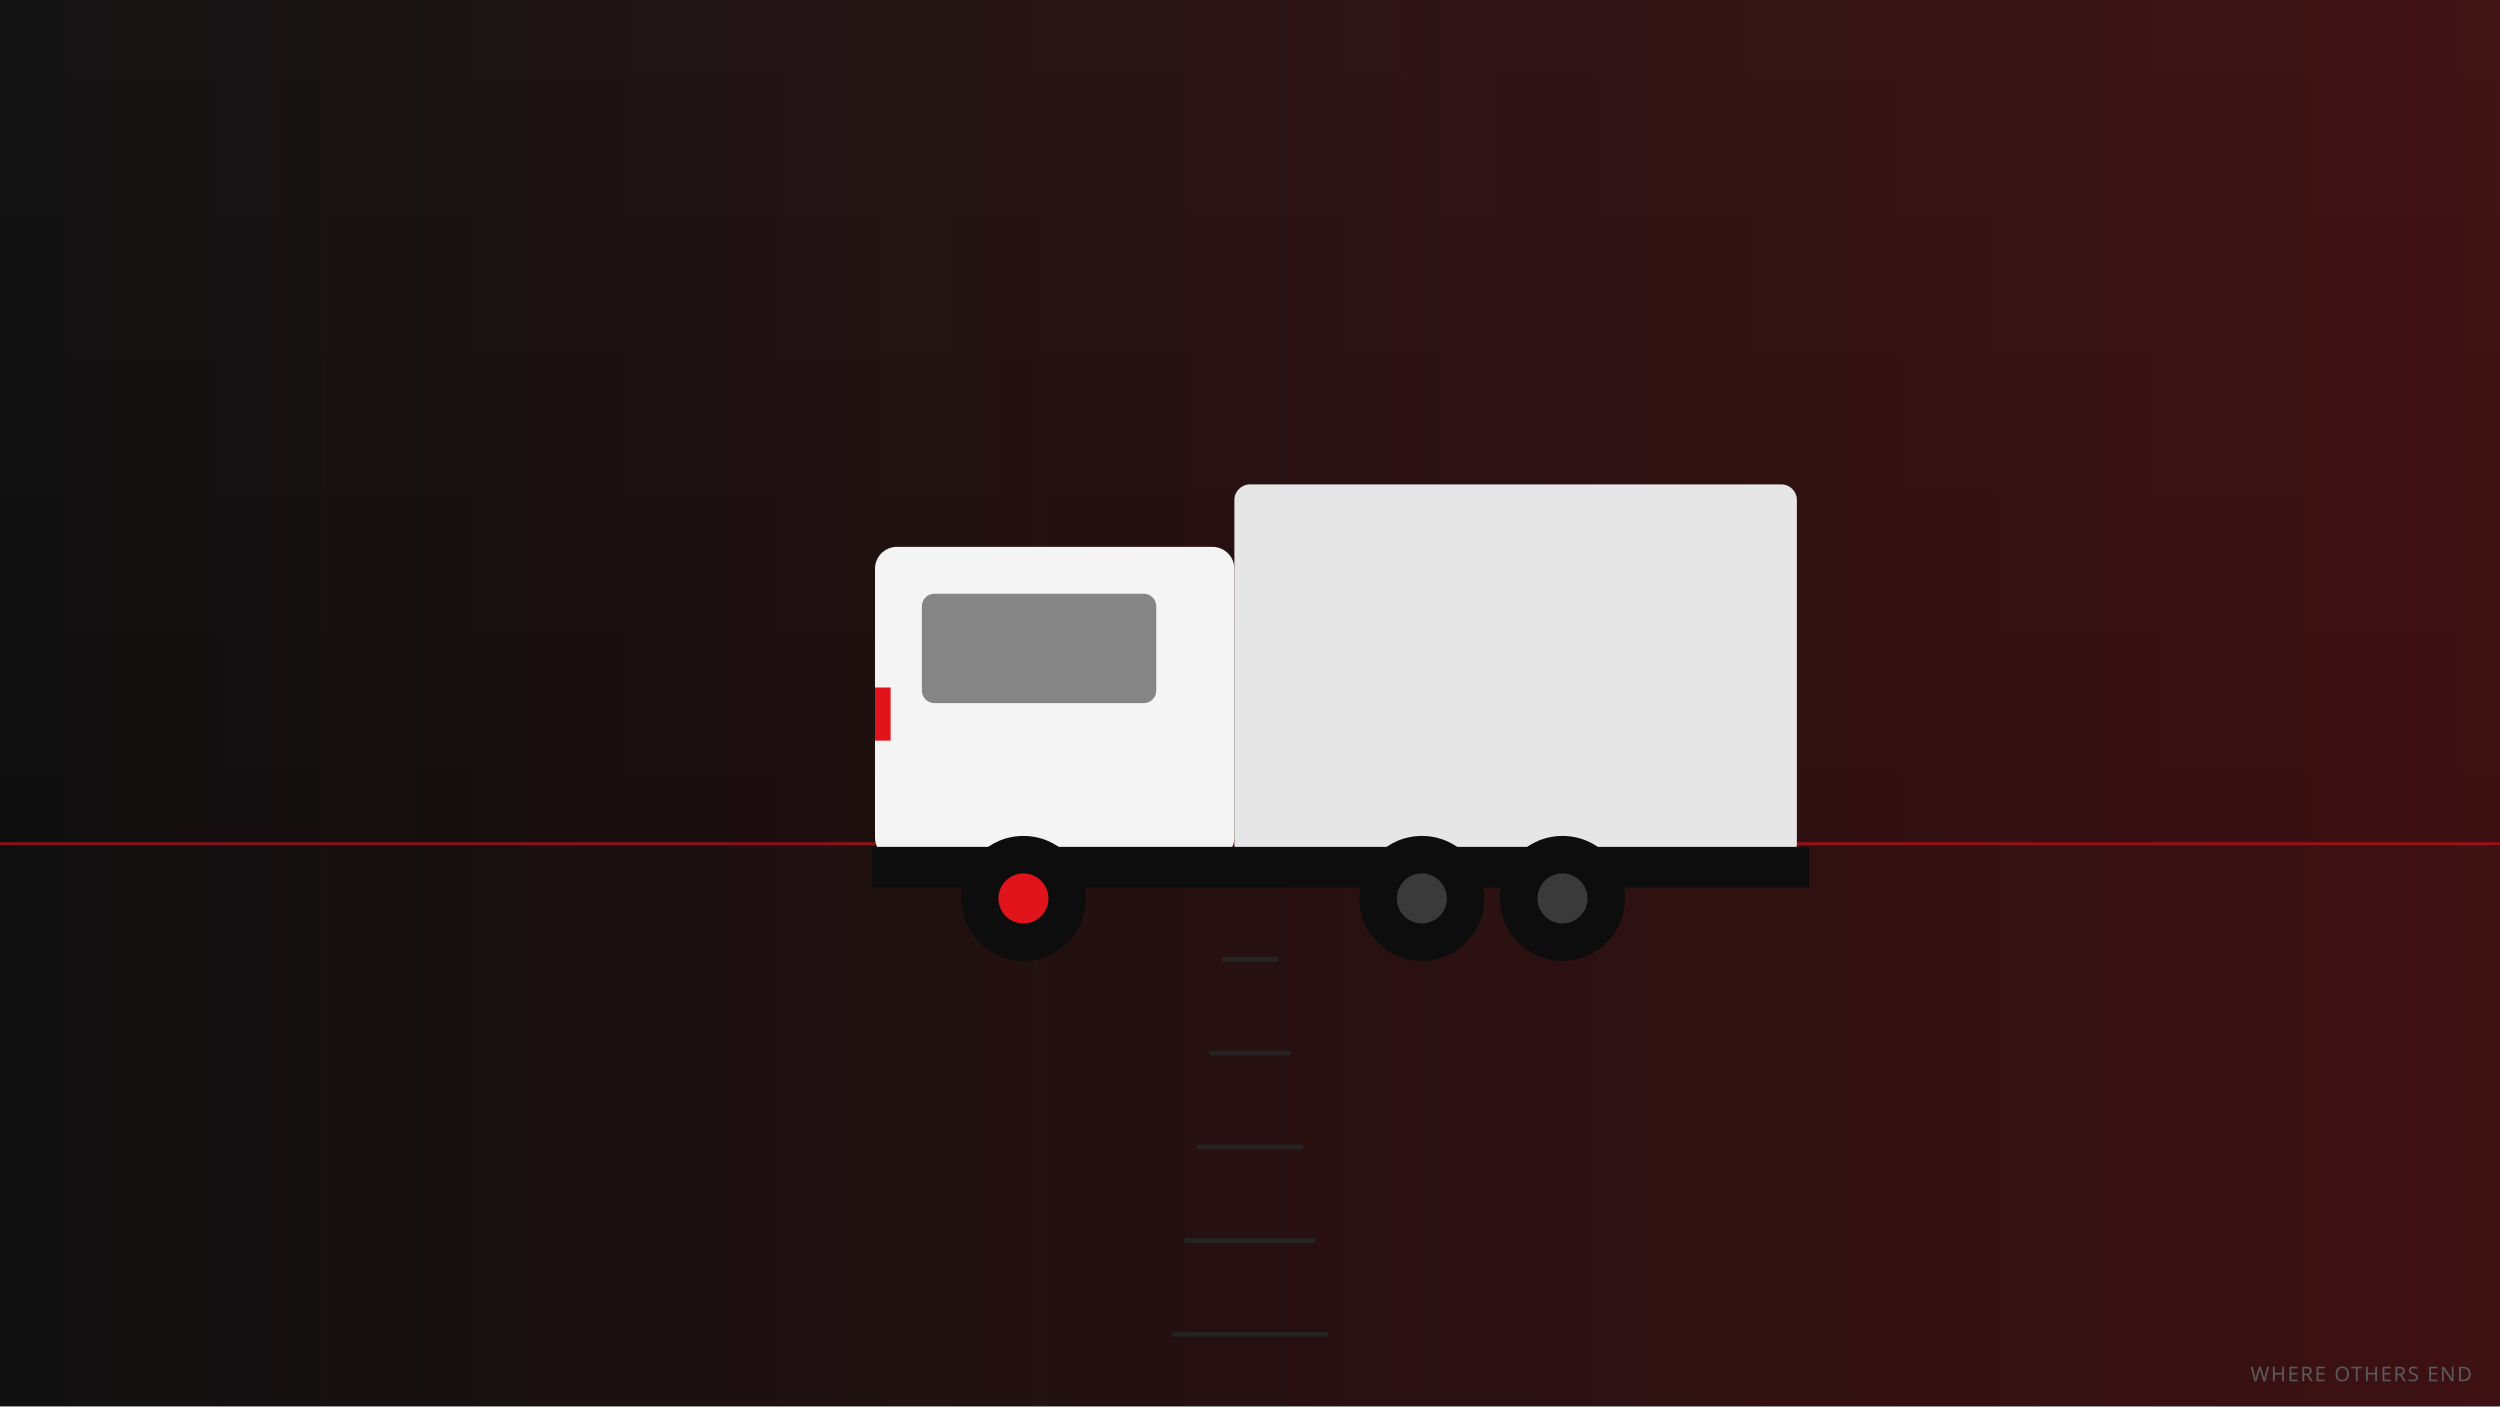
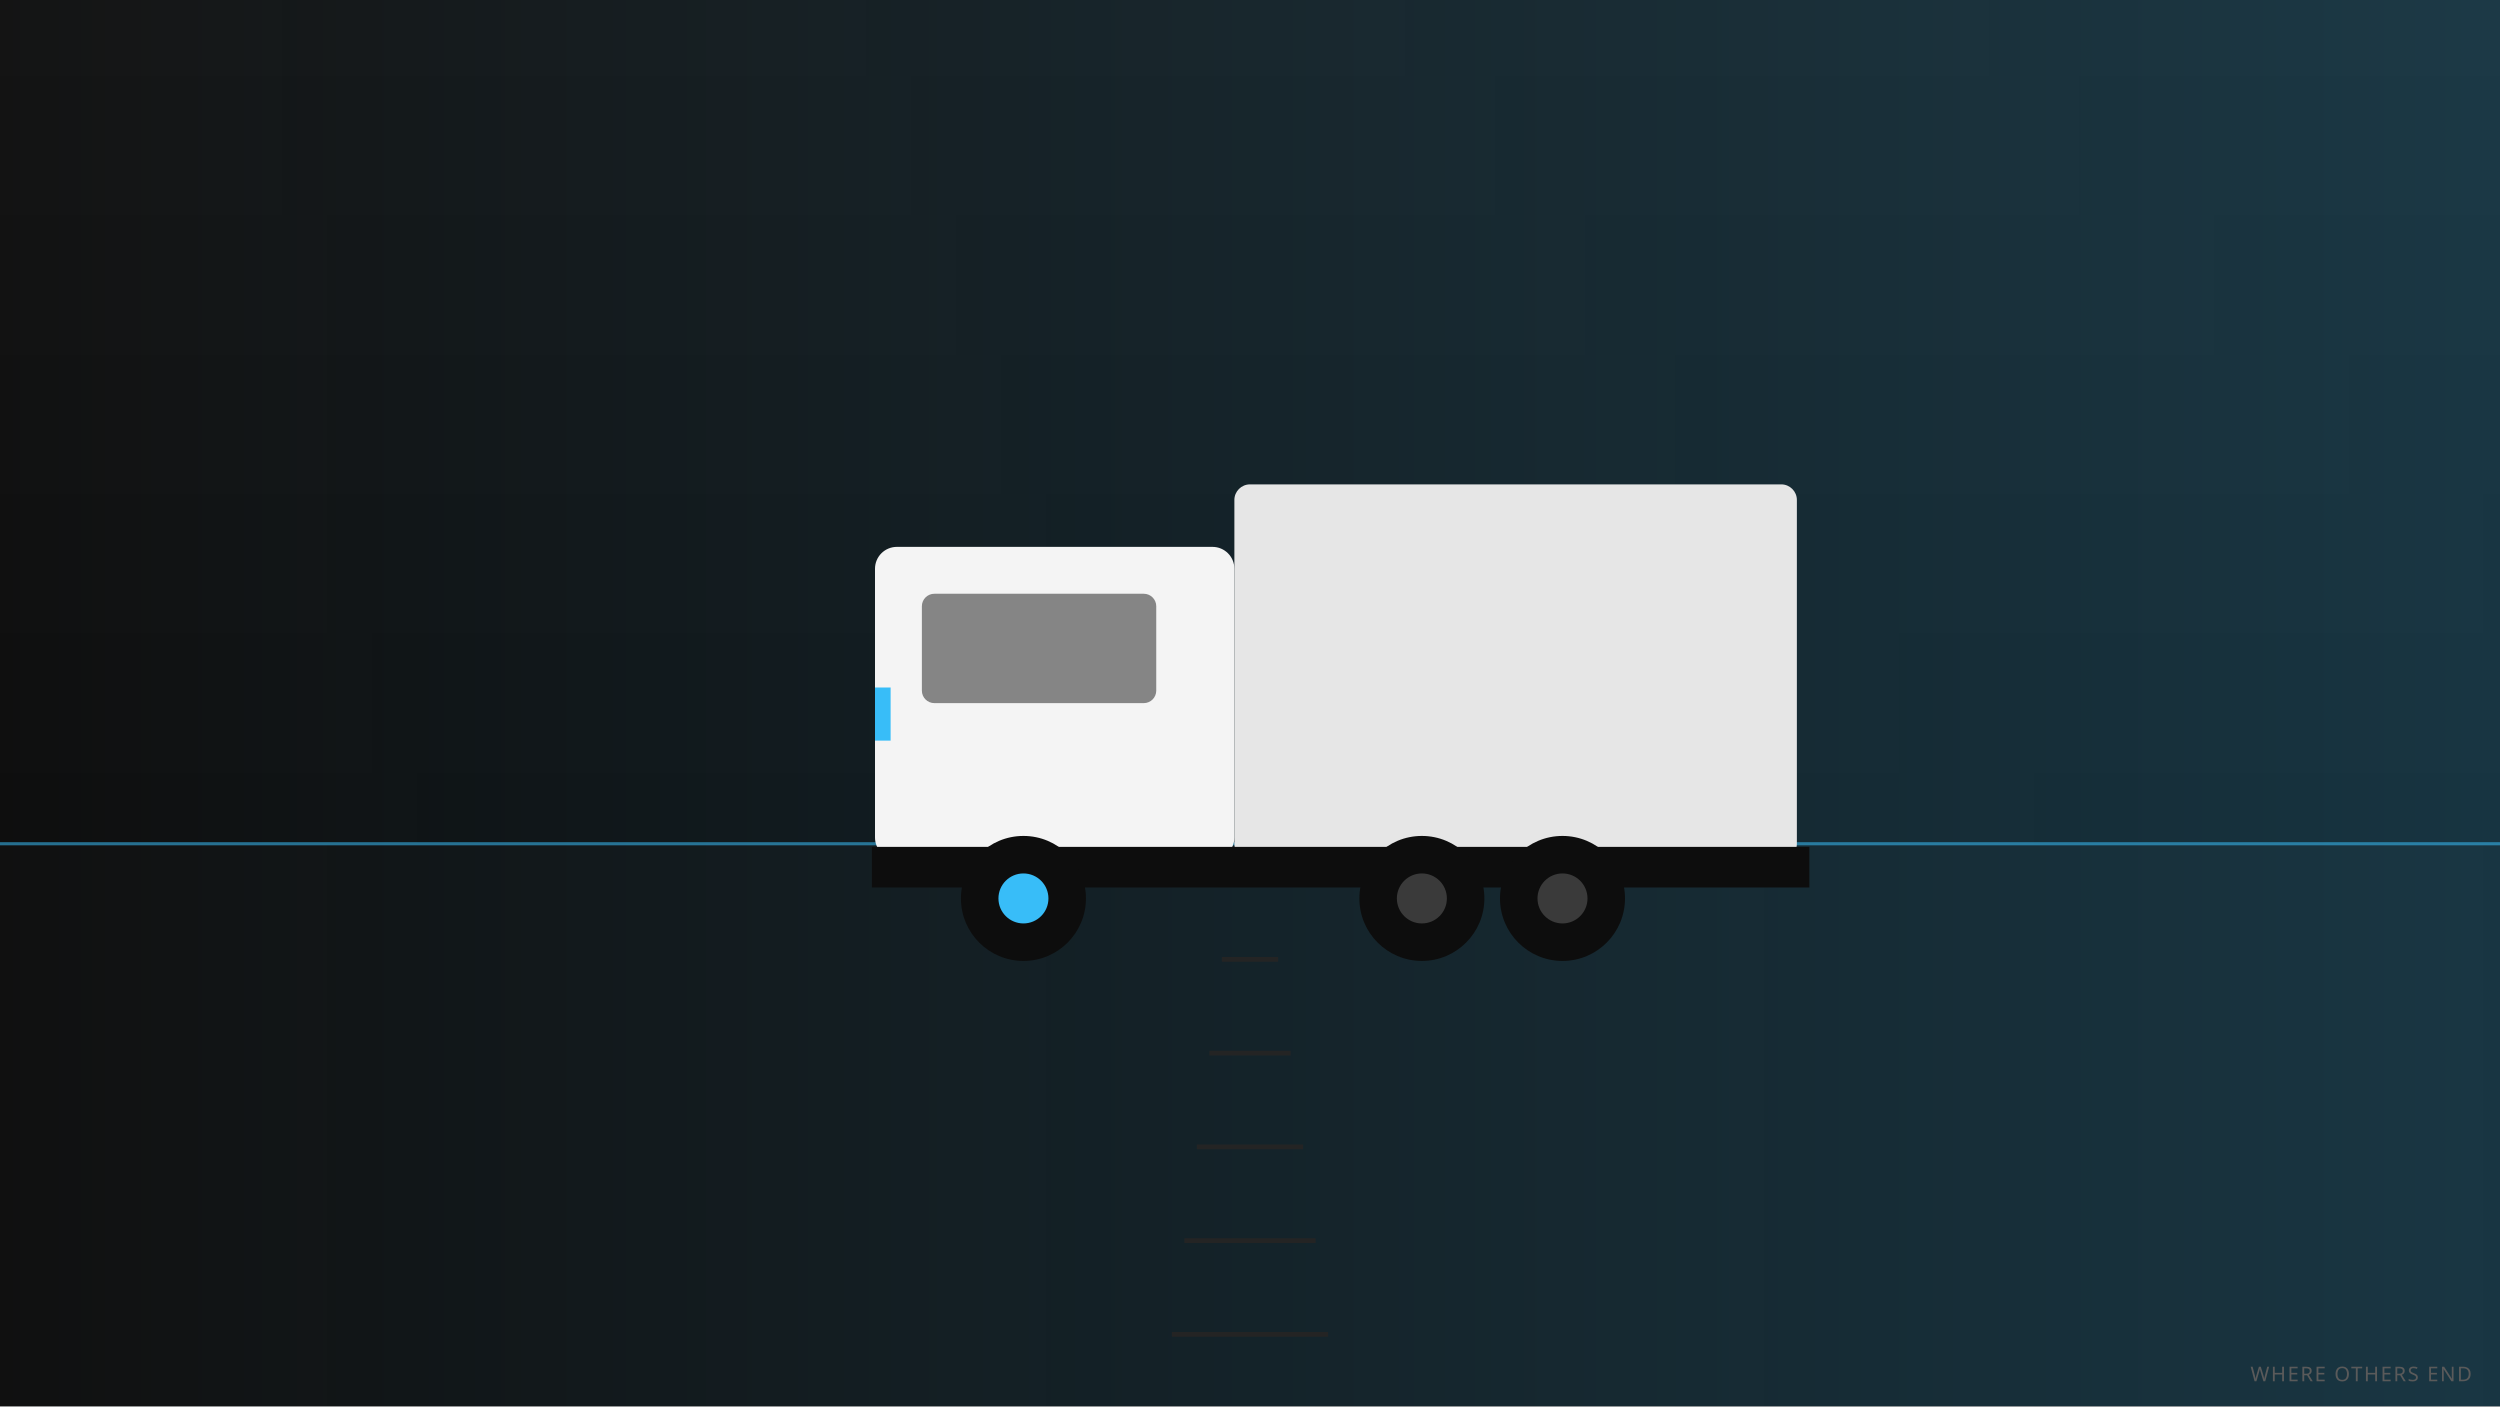
<svg xmlns="http://www.w3.org/2000/svg" viewBox="0 0 1600 900" width="1600" height="900" role="img" aria-label="WHERE OTHERS END">
  <defs>
    <linearGradient id="sky" x1="0" y1="0" x2="0" y2="1">
      <stop offset="0" stop-color="#141414" />
      <stop offset="1" stop-color="#0a0a0a" />
    </linearGradient>
    <linearGradient id="glow" x1="0" y1="0" x2="1" y2="0">
-       <stop offset="0" stop-color="#E1141B" stop-opacity="0" />
-       <stop offset="1" stop-color="#E1141B" stop-opacity="0.22" />
+       <stop offset="0" stop-color="#38BDF8" stop-opacity="0" />
+       <stop offset="1" stop-color="#38BDF8" stop-opacity="0.22" />
    </linearGradient>
  </defs>
  <rect width="1600" height="900" fill="url(#sky)" />
  <rect x="0" y="540" width="1600" height="360" fill="#101010" />
  <rect width="1600" height="900" fill="url(#glow)" />
-   <line x1="0" y1="540" x2="1600" y2="540" stroke="#E1141B" stroke-width="2" opacity="0.55" />
+   <line x1="0" y1="540" x2="1600" y2="540" stroke="#38BDF8" stroke-width="2" opacity="0.55" />
  <g stroke="#242424" stroke-width="3">
    <line x1="790" y1="554" x2="810" y2="554" />
    <line x1="782" y1="614" x2="818" y2="614" />
    <line x1="774" y1="674" x2="826" y2="674" />
    <line x1="766" y1="734" x2="834" y2="734" />
    <line x1="758" y1="794" x2="842" y2="794" />
    <line x1="750" y1="854" x2="850" y2="854" />
  </g>
  <g transform="translate(800, 540) scale(1.000)">
    <g transform="translate(-360,-250)">
      <rect x="120" y="60" width="230" height="200" rx="14" fill="#f4f4f4" />
      <rect x="150" y="90" width="150" height="70" rx="8" fill="#3a3a3a" opacity="0.6" />
      <rect x="350" y="20" width="360" height="240" rx="10" fill="#e6e6e6" />
      <rect x="118" y="252" width="600" height="26" fill="#0d0d0d" />
      <circle cx="215" cy="285" r="40" fill="#0d0d0d" />
-       <circle cx="215" cy="285" r="16" fill="#E1141B" />
+       <circle cx="215" cy="285" r="16" fill="#38BDF8" />
      <circle cx="470" cy="285" r="40" fill="#0d0d0d" />
      <circle cx="470" cy="285" r="16" fill="#3a3a3a" />
      <circle cx="560" cy="285" r="40" fill="#0d0d0d" />
      <circle cx="560" cy="285" r="16" fill="#3a3a3a" />
-       <rect x="120" y="150" width="10" height="34" fill="#E1141B" />
+       <rect x="120" y="150" width="10" height="34" fill="#38BDF8" />
    </g>
  </g>
  <text x="1582" y="884" text-anchor="end" font-family="Manrope, sans-serif" font-size="13" fill="#5a5a5a" letter-spacing="1">WHERE OTHERS END</text>
</svg>
